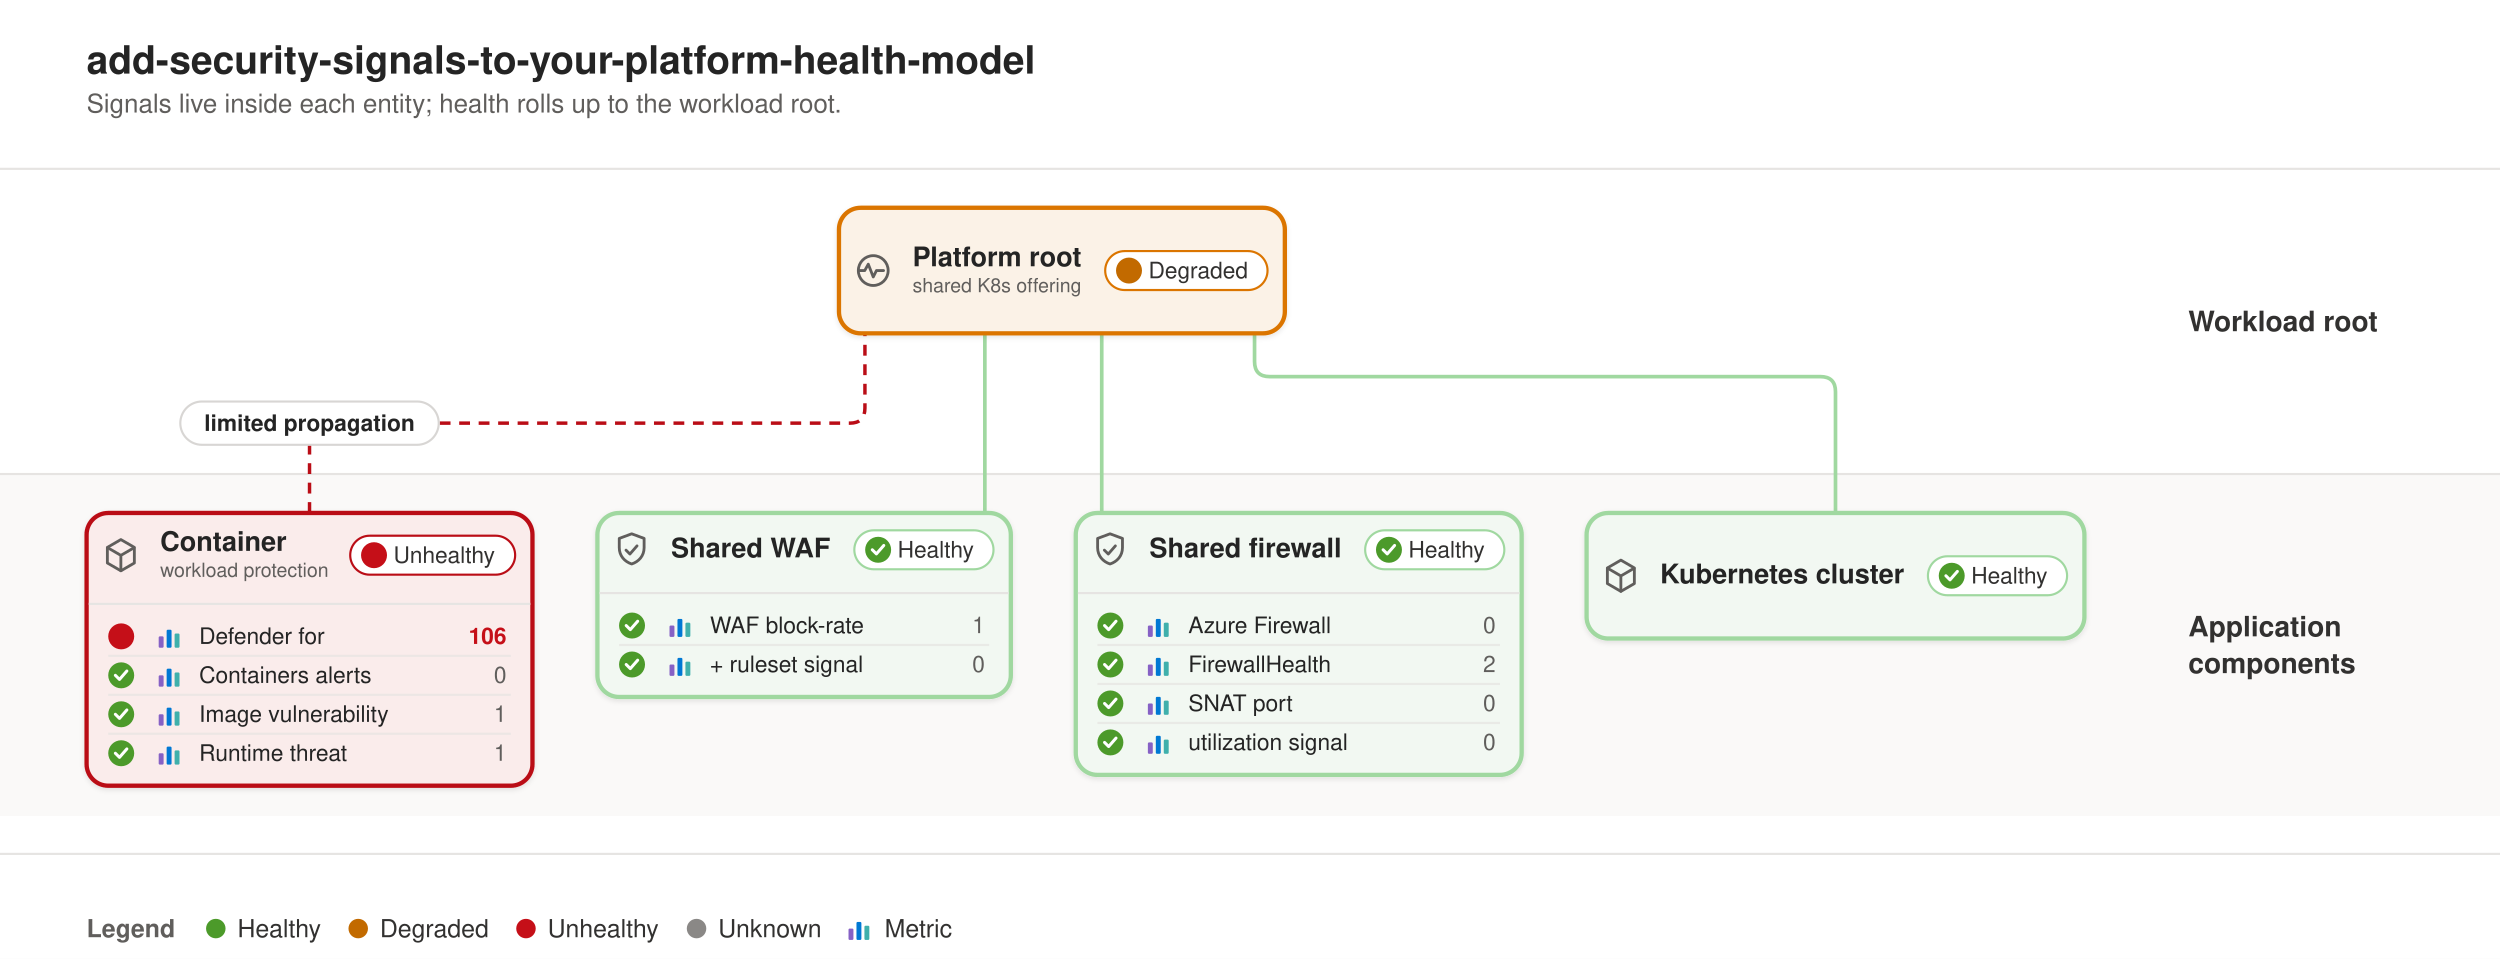
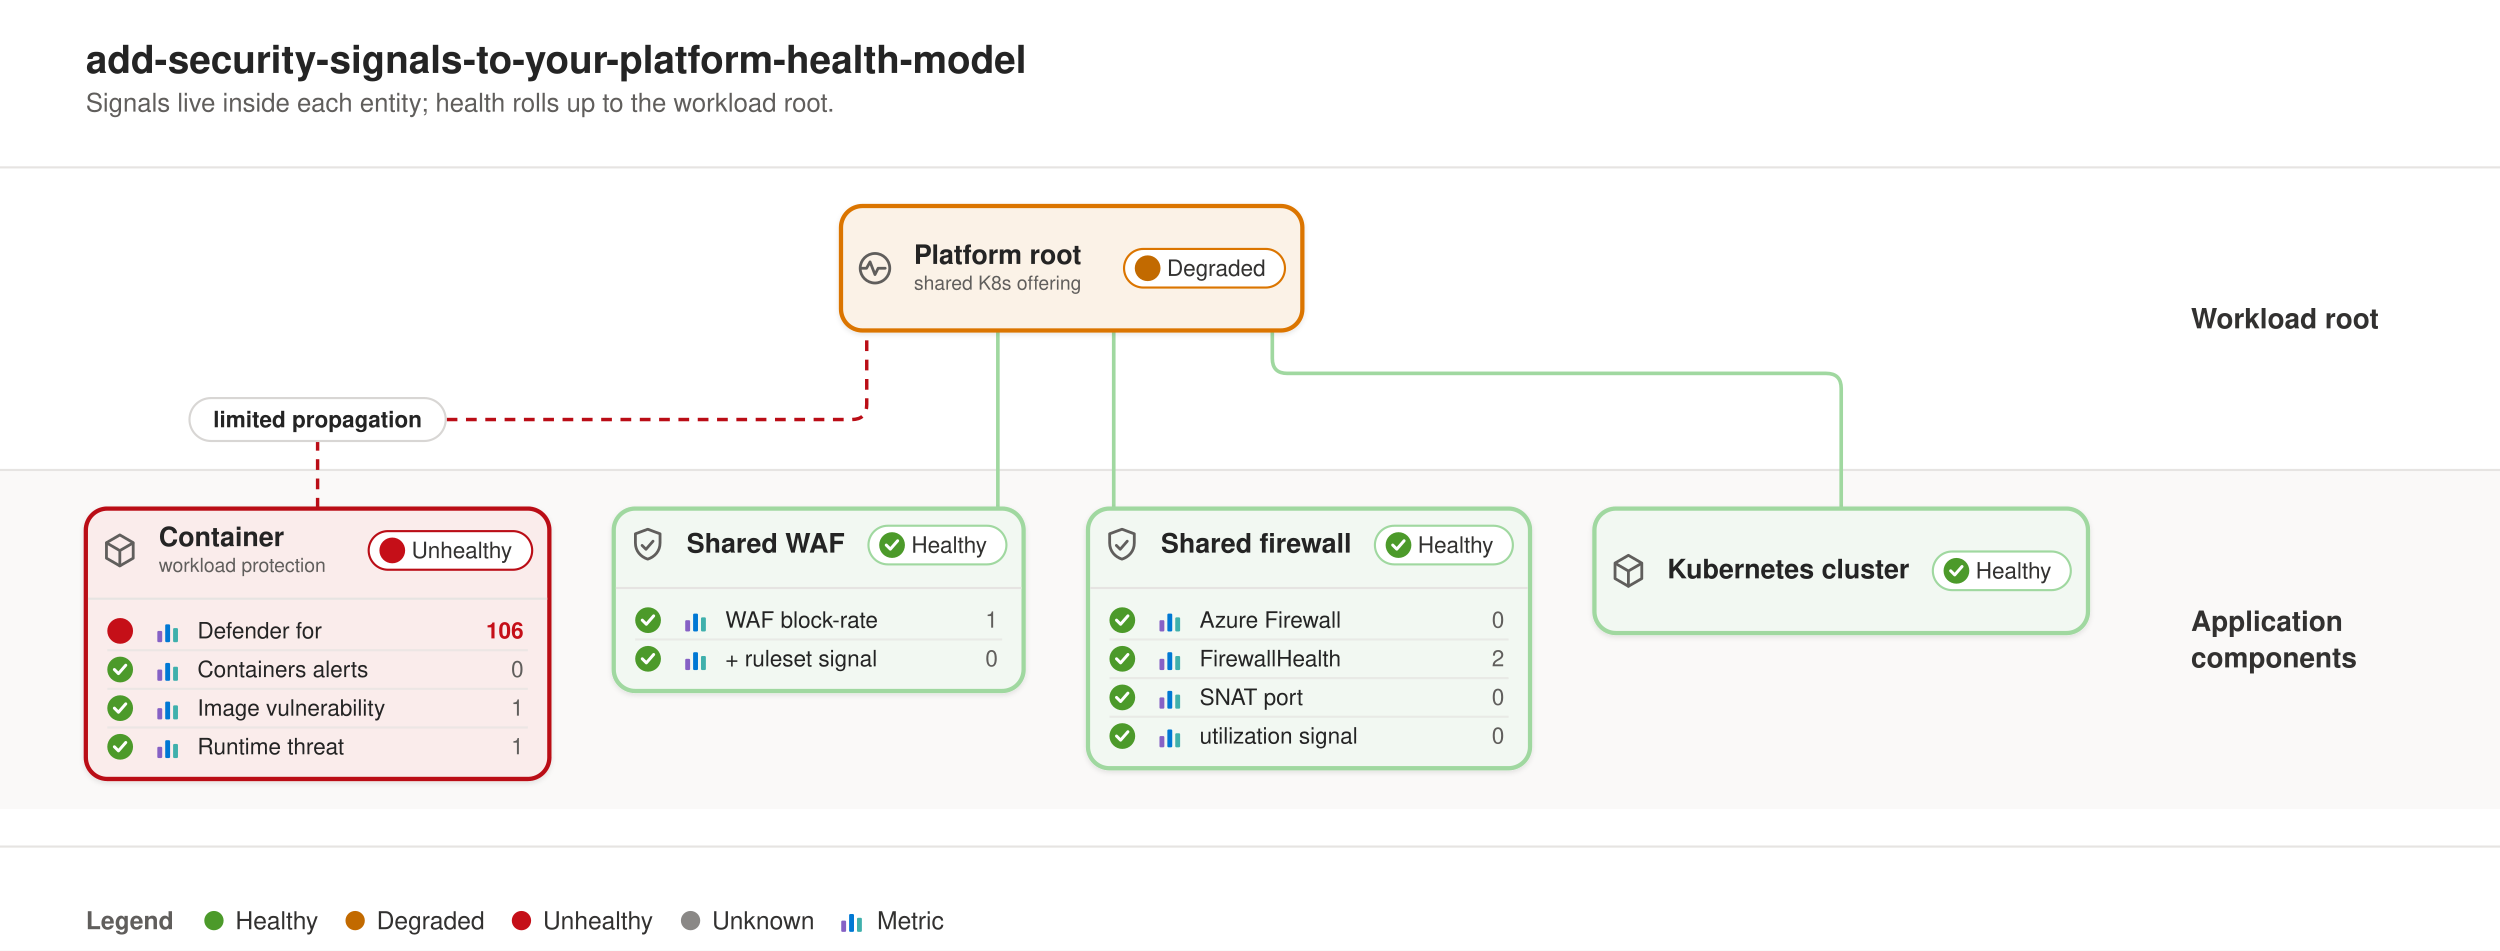
- <svg xmlns="http://www.w3.org/2000/svg" width="1155" height="443" viewBox="0 0 1155 443" font-family="Segoe UI, -apple-system, BlinkMacSystemFont, Helvetica, Arial, sans-serif">
+ <svg xmlns="http://www.w3.org/2000/svg" width="1165" height="443" viewBox="0 0 1165 443" font-family="Segoe UI, -apple-system, BlinkMacSystemFont, Helvetica, Arial, sans-serif">
  <defs>
    <filter id="cs" x="-20%" y="-20%" width="140%" height="140%">
      <feDropShadow dx="0" dy="1" stdDeviation="1.3" flood-color="#000" flood-opacity="0.1" />
    </filter>
  </defs>
-   <rect width="1155" height="443" fill="#ffffff" />
-   <rect x="0" y="78.0" width="1155" height="141.0" fill="#ffffff" />
-   <line x1="0" y1="78.0" x2="1155" y2="78.0" stroke="#e6e4e2" />
-   <text x="1011.0" y="153.0" font-size="13" font-weight="700" fill="#323130">Workload root</text>
-   <rect x="0" y="219.0" width="1155" height="158.0" fill="#faf9f8" />
-   <line x1="0" y1="219.0" x2="1155" y2="219.0" stroke="#e6e4e2" />
-   <text x="1011.0" y="294.0" font-size="13" font-weight="700" fill="#323130">Application</text>
-   <text x="1011.0" y="311.0" font-size="13" font-weight="700" fill="#323130">components</text>
-   <line x1="0" y1="394.5" x2="1155" y2="394.5" stroke="#e6e4e2" />
+   <rect width="1165" height="443" fill="#ffffff" />
+   <rect x="0" y="78.0" width="1165" height="141.0" fill="#ffffff" />
+   <line x1="0" y1="78.0" x2="1165" y2="78.0" stroke="#e6e4e2" />
+   <text x="1021.0" y="153.0" font-size="13" font-weight="700" fill="#323130">Workload root</text>
+   <rect x="0" y="219.0" width="1165" height="158.0" fill="#faf9f8" />
+   <line x1="0" y1="219.0" x2="1165" y2="219.0" stroke="#e6e4e2" />
+   <text x="1021.0" y="294.0" font-size="13" font-weight="700" fill="#323130">Application</text>
+   <text x="1021.0" y="311.0" font-size="13" font-weight="700" fill="#323130">components</text>
+   <line x1="0" y1="394.5" x2="1165" y2="394.5" stroke="#e6e4e2" />
  <text x="40" y="34" font-size="18" font-weight="700" fill="#242424">add-security-signals-to-your-platform-health-model</text>
  <text x="40" y="52" font-size="12" fill="#605e5c">Signals live inside each entity; health rolls up to the workload root.</text>
  <text x="40.0" y="433.0" font-size="11.5" font-weight="600" fill="#605e5c">Legend</text>
  <circle cx="99.7" cy="429.0" r="4.5" fill="#4c9a2a" />
  <text x="109.7" y="433.0" font-size="11.5" fill="#323130">Healthy</text>
  <circle cx="165.5" cy="429.0" r="4.5" fill="#c26a00" />
  <text x="175.5" y="433.0" font-size="11.5" fill="#323130">Degraded</text>
  <circle cx="243.0" cy="429.0" r="4.5" fill="#c50f18" />
  <text x="253.0" y="433.0" font-size="11.5" fill="#323130">Unhealthy</text>
  <circle cx="321.8" cy="429.0" r="4.5" fill="#8a8886" />
  <text x="331.8" y="433.0" font-size="11.5" fill="#323130">Unknown</text>
  <g transform="translate(390.7,422.0) scale(0.875)">
    <rect x="1.5" y="8" width="2.6" height="6" rx="0.6" fill="#8661c5" />
    <rect x="5.7" y="4.5" width="2.6" height="9.5" rx="0.6" fill="#0078D4" />
    <rect x="9.9" y="6.5" width="2.6" height="7.5" rx="0.6" fill="#3fb0ac" />
  </g>
  <text x="408.7" y="433.0" font-size="11.5" fill="#323130">Metric</text>
  <g transform="translate(40.0,0)">
    <g fill="none" stroke-linecap="butt" stroke-linejoin="round">
-       <path d="M415.0 237.0 L415.0 154.0" stroke="#a0d8a0" stroke-width="1.7" />
-       <path d="M469.0 237.0 L469.0 154.0" stroke="#a0d8a0" stroke-width="1.7" />
-       <path d="M808.0 237.0 L808.0 181.0 Q808.0 174.0 801.0 174.0 L546.6 174.0 Q539.6 174.0 539.6 167.0 L539.6 154.0" stroke="#a0d8a0" stroke-width="1.7" />
-       <path d="M103.0 237.0 L103.0 202.5 Q103.0 195.5 110.0 195.5 L352.6 195.5 Q359.6 195.5 359.6 188.5 L359.6 154.0" stroke="#ba0d16" stroke-width="1.6" stroke-dasharray="5 4" />
+       <path d="M425.0 237.0 L425.0 154.0" stroke="#a0d8a0" stroke-width="1.7" />
+       <path d="M479.0 237.0 L479.0 154.0" stroke="#a0d8a0" stroke-width="1.7" />
+       <path d="M818.0 237.0 L818.0 181.0 Q818.0 174.0 811.0 174.0 L559.9 174.0 Q552.9 174.0 552.9 167.0 L552.9 154.0" stroke="#a0d8a0" stroke-width="1.7" />
+       <path d="M108.0 237.0 L108.0 202.5 Q108.0 195.5 115.0 195.5 L356.9 195.5 Q363.9 195.5 363.9 188.5 L363.9 154.0" stroke="#ba0d16" stroke-width="1.6" stroke-dasharray="5 4" />
    </g>
    <g stroke="none">
-       <rect x="43.3" y="185.5" width="119.4" height="20" rx="10" fill="#ffffff" stroke="#d8d6d4" stroke-width="1" />
-       <text x="103.0" y="199.1" font-size="10.5" font-weight="600" fill="#242424" text-anchor="middle">limited propagation</text>
-     </g>
-     <g filter="url(#cs)">
-       <rect x="0.0" y="237.0" width="206" height="126" rx="10" fill="#faeceb" stroke="#ba0d16" stroke-width="2" />
+       <rect x="48.3" y="185.5" width="119.4" height="20" rx="10" fill="#ffffff" stroke="#d8d6d4" stroke-width="1" />
+       <text x="108.0" y="199.1" font-size="10.5" font-weight="600" fill="#242424" text-anchor="middle">limited propagation</text>
+     </g>
+     <g filter="url(#cs)">
+       <rect x="0.0" y="237.0" width="216" height="126" rx="10" fill="#faeceb" stroke="#ba0d16" stroke-width="2" />
    </g>
    <g transform="translate(6.0,246.66) scale(0.82)">
      <path d="M12 3.2l7.6 4.4v8.8L12 20.8l-7.6-4.4V7.6z" fill="none" stroke="#605e5c" stroke-width="1.6" stroke-linecap="round" stroke-linejoin="round" />
      <path d="M4.6 7.8l7.4 4.3 7.4-4.3M12 12.1v8.6" fill="none" stroke="#605e5c" stroke-width="1.6" stroke-linecap="round" stroke-linejoin="round" />
    </g>
    <text x="34.0" y="254.5" font-size="12.5" font-weight="600" fill="#242424">Container</text>
    <text x="34.0" y="266.5" font-size="9" fill="#605e5c">workload protection</text>
-     <rect x="121.8" y="247.50" width="76.2" height="18" rx="9" fill="#ffffff" stroke="#ba0d16" stroke-width="1" />
-     <circle cx="132.8" cy="256.5" r="6" fill="#c50f18" />
-     <text x="141.8" y="260.07" font-size="10.5" fill="#323130">Unhealthy</text>
-     <line x1="1.0" y1="279.0" x2="205.0" y2="279.0" stroke="#e6e4e2" />
+     <rect x="131.8" y="247.50" width="76.2" height="18" rx="9" fill="#ffffff" stroke="#ba0d16" stroke-width="1" />
+     <circle cx="142.8" cy="256.5" r="6" fill="#c50f18" />
+     <text x="151.8" y="260.07" font-size="10.5" fill="#323130">Unhealthy</text>
+     <line x1="1.0" y1="279.0" x2="215.0" y2="279.0" stroke="#e6e4e2" />
    <circle cx="16.0" cy="294.0" r="6" fill="#c50f18" />
    <g transform="translate(32.0,287.0) scale(0.875)">
      <rect x="1.5" y="8" width="2.6" height="6" rx="0.6" fill="#8661c5" />
      <rect x="5.7" y="4.5" width="2.6" height="9.5" rx="0.6" fill="#0078D4" />
      <rect x="9.9" y="6.5" width="2.6" height="7.5" rx="0.6" fill="#3fb0ac" />
    </g>
    <text x="52.0" y="297.5" font-size="10.5" fill="#242424">Defender for</text>
-     <text x="194.0" y="297.5" font-size="10.5" font-weight="600" fill="#c50f18" text-anchor="end">106</text>
-     <line x1="10.0" y1="303.0" x2="196.0" y2="303.0" stroke="#e6e4e2" stroke-opacity="0.7" />
+     <text x="204.0" y="297.5" font-size="10.5" font-weight="600" fill="#c50f18" text-anchor="end">106</text>
+     <line x1="10.0" y1="303.0" x2="206.0" y2="303.0" stroke="#e6e4e2" stroke-opacity="0.7" />
    <circle cx="16.0" cy="312.0" r="6" fill="#4c9a2a" />
    <path d="M13.3 312.0 l1.9 1.9 l3.4 -3.9" fill="none" stroke="#ffffff" stroke-width="1.4" stroke-linecap="round" stroke-linejoin="round" />
    <g transform="translate(32.0,305.0) scale(0.875)">
      <rect x="1.5" y="8" width="2.6" height="6" rx="0.6" fill="#8661c5" />
      <rect x="5.7" y="4.5" width="2.6" height="9.5" rx="0.6" fill="#0078D4" />
      <rect x="9.9" y="6.5" width="2.6" height="7.5" rx="0.6" fill="#3fb0ac" />
    </g>
    <text x="52.0" y="315.5" font-size="10.5" fill="#242424">Containers alerts</text>
-     <text x="194.0" y="315.5" font-size="10.5" font-weight="400" fill="#605e5c" text-anchor="end">0</text>
-     <line x1="10.0" y1="321.0" x2="196.0" y2="321.0" stroke="#e6e4e2" stroke-opacity="0.7" />
+     <text x="204.0" y="315.5" font-size="10.5" font-weight="400" fill="#605e5c" text-anchor="end">0</text>
+     <line x1="10.0" y1="321.0" x2="206.0" y2="321.0" stroke="#e6e4e2" stroke-opacity="0.7" />
    <circle cx="16.0" cy="330.0" r="6" fill="#4c9a2a" />
    <path d="M13.3 330.0 l1.9 1.9 l3.4 -3.9" fill="none" stroke="#ffffff" stroke-width="1.4" stroke-linecap="round" stroke-linejoin="round" />
    <g transform="translate(32.0,323.0) scale(0.875)">
      <rect x="1.5" y="8" width="2.6" height="6" rx="0.6" fill="#8661c5" />
      <rect x="5.7" y="4.5" width="2.6" height="9.5" rx="0.6" fill="#0078D4" />
      <rect x="9.9" y="6.5" width="2.6" height="7.5" rx="0.6" fill="#3fb0ac" />
    </g>
    <text x="52.0" y="333.5" font-size="10.5" fill="#242424">Image vulnerability</text>
-     <text x="194.0" y="333.5" font-size="10.5" font-weight="400" fill="#605e5c" text-anchor="end">1</text>
-     <line x1="10.0" y1="339.0" x2="196.0" y2="339.0" stroke="#e6e4e2" stroke-opacity="0.7" />
+     <text x="204.0" y="333.5" font-size="10.5" font-weight="400" fill="#605e5c" text-anchor="end">1</text>
+     <line x1="10.0" y1="339.0" x2="206.0" y2="339.0" stroke="#e6e4e2" stroke-opacity="0.7" />
    <circle cx="16.0" cy="348.0" r="6" fill="#4c9a2a" />
    <path d="M13.3 348.0 l1.9 1.9 l3.4 -3.9" fill="none" stroke="#ffffff" stroke-width="1.4" stroke-linecap="round" stroke-linejoin="round" />
    <g transform="translate(32.0,341.0) scale(0.875)">
      <rect x="1.5" y="8" width="2.6" height="6" rx="0.6" fill="#8661c5" />
      <rect x="5.7" y="4.5" width="2.6" height="9.5" rx="0.6" fill="#0078D4" />
      <rect x="9.9" y="6.5" width="2.6" height="7.5" rx="0.6" fill="#3fb0ac" />
    </g>
    <text x="52.0" y="351.5" font-size="10.5" fill="#242424">Runtime threat</text>
-     <text x="194.0" y="351.5" font-size="10.5" font-weight="400" fill="#605e5c" text-anchor="end">1</text>
-     <g filter="url(#cs)">
-       <rect x="236.0" y="237.0" width="191" height="85" rx="10" fill="#f2f8f2" stroke="#a0d8a0" stroke-width="2" />
-     </g>
-     <g transform="translate(242.0,244.16) scale(0.82)">
+     <text x="204.0" y="351.5" font-size="10.5" font-weight="400" fill="#605e5c" text-anchor="end">1</text>
+     <g filter="url(#cs)">
+       <rect x="246.0" y="237.0" width="191" height="85" rx="10" fill="#f2f8f2" stroke="#a0d8a0" stroke-width="2" />
+     </g>
+     <g transform="translate(252.0,244.16) scale(0.82)">
      <path d="M12 3l7 2.6v5.2c0 4.6-3 7.9-7 9.2-4-1.3-7-4.6-7-9.2V5.6z" fill="none" stroke="#605e5c" stroke-width="1.6" stroke-linecap="round" stroke-linejoin="round" />
      <path d="M8.8 12.2l2.2 2.2 4-4.6" fill="none" stroke="#605e5c" stroke-width="1.6" stroke-linecap="round" stroke-linejoin="round" />
    </g>
-     <text x="270.0" y="257.5" font-size="12.5" font-weight="600" fill="#242424">Shared WAF</text>
-     <rect x="354.7" y="245.00" width="64.3" height="18" rx="9" fill="#ffffff" stroke="#a0d8a0" stroke-width="1" />
-     <circle cx="365.7" cy="254.0" r="6" fill="#4c9a2a" />
-     <path d="M363.0 254.0 l1.9 1.9 l3.4 -3.9" fill="none" stroke="#ffffff" stroke-width="1.4" stroke-linecap="round" stroke-linejoin="round" />
-     <text x="374.7" y="257.57" font-size="10.5" fill="#323130">Healthy</text>
-     <line x1="237.0" y1="274.0" x2="426.0" y2="274.0" stroke="#e6e4e2" />
-     <circle cx="252.0" cy="289.0" r="6" fill="#4c9a2a" />
-     <path d="M249.3 289.0 l1.9 1.9 l3.4 -3.9" fill="none" stroke="#ffffff" stroke-width="1.4" stroke-linecap="round" stroke-linejoin="round" />
-     <g transform="translate(268.0,282.0) scale(0.875)">
-       <rect x="1.5" y="8" width="2.6" height="6" rx="0.6" fill="#8661c5" />
-       <rect x="5.7" y="4.5" width="2.6" height="9.5" rx="0.6" fill="#0078D4" />
-       <rect x="9.9" y="6.5" width="2.6" height="7.5" rx="0.6" fill="#3fb0ac" />
-     </g>
-     <text x="288.0" y="292.5" font-size="10.5" fill="#242424">WAF block-rate</text>
-     <text x="415.0" y="292.5" font-size="10.5" font-weight="400" fill="#605e5c" text-anchor="end">1</text>
-     <line x1="246.0" y1="298.0" x2="417.0" y2="298.0" stroke="#e6e4e2" stroke-opacity="0.7" />
-     <circle cx="252.0" cy="307.0" r="6" fill="#4c9a2a" />
-     <path d="M249.3 307.0 l1.9 1.9 l3.4 -3.9" fill="none" stroke="#ffffff" stroke-width="1.4" stroke-linecap="round" stroke-linejoin="round" />
-     <g transform="translate(268.0,300.0) scale(0.875)">
-       <rect x="1.5" y="8" width="2.6" height="6" rx="0.6" fill="#8661c5" />
-       <rect x="5.7" y="4.5" width="2.6" height="9.5" rx="0.6" fill="#0078D4" />
-       <rect x="9.9" y="6.5" width="2.6" height="7.5" rx="0.6" fill="#3fb0ac" />
-     </g>
-     <text x="288.0" y="310.5" font-size="10.5" fill="#242424">+ ruleset signal</text>
-     <text x="415.0" y="310.5" font-size="10.5" font-weight="400" fill="#605e5c" text-anchor="end">0</text>
-     <g filter="url(#cs)">
-       <rect x="457.0" y="237.0" width="206" height="121" rx="10" fill="#f2f8f2" stroke="#a0d8a0" stroke-width="2" />
-     </g>
-     <g transform="translate(463.0,244.16) scale(0.82)">
+     <text x="280.0" y="257.5" font-size="12.5" font-weight="600" fill="#242424">Shared WAF</text>
+     <rect x="364.7" y="245.00" width="64.3" height="18" rx="9" fill="#ffffff" stroke="#a0d8a0" stroke-width="1" />
+     <circle cx="375.7" cy="254.0" r="6" fill="#4c9a2a" />
+     <path d="M373.0 254.0 l1.9 1.9 l3.4 -3.9" fill="none" stroke="#ffffff" stroke-width="1.4" stroke-linecap="round" stroke-linejoin="round" />
+     <text x="384.7" y="257.57" font-size="10.5" fill="#323130">Healthy</text>
+     <line x1="247.0" y1="274.0" x2="436.0" y2="274.0" stroke="#e6e4e2" />
+     <circle cx="262.0" cy="289.0" r="6" fill="#4c9a2a" />
+     <path d="M259.3 289.0 l1.9 1.9 l3.4 -3.9" fill="none" stroke="#ffffff" stroke-width="1.4" stroke-linecap="round" stroke-linejoin="round" />
+     <g transform="translate(278.0,282.0) scale(0.875)">
+       <rect x="1.5" y="8" width="2.6" height="6" rx="0.6" fill="#8661c5" />
+       <rect x="5.7" y="4.5" width="2.6" height="9.5" rx="0.6" fill="#0078D4" />
+       <rect x="9.9" y="6.5" width="2.6" height="7.5" rx="0.6" fill="#3fb0ac" />
+     </g>
+     <text x="298.0" y="292.5" font-size="10.5" fill="#242424">WAF block-rate</text>
+     <text x="425.0" y="292.5" font-size="10.5" font-weight="400" fill="#605e5c" text-anchor="end">1</text>
+     <line x1="256.0" y1="298.0" x2="427.0" y2="298.0" stroke="#e6e4e2" stroke-opacity="0.7" />
+     <circle cx="262.0" cy="307.0" r="6" fill="#4c9a2a" />
+     <path d="M259.3 307.0 l1.9 1.9 l3.4 -3.9" fill="none" stroke="#ffffff" stroke-width="1.4" stroke-linecap="round" stroke-linejoin="round" />
+     <g transform="translate(278.0,300.0) scale(0.875)">
+       <rect x="1.5" y="8" width="2.6" height="6" rx="0.6" fill="#8661c5" />
+       <rect x="5.7" y="4.5" width="2.6" height="9.5" rx="0.6" fill="#0078D4" />
+       <rect x="9.9" y="6.5" width="2.6" height="7.5" rx="0.6" fill="#3fb0ac" />
+     </g>
+     <text x="298.0" y="310.5" font-size="10.5" fill="#242424">+ ruleset signal</text>
+     <text x="425.0" y="310.5" font-size="10.5" font-weight="400" fill="#605e5c" text-anchor="end">0</text>
+     <g filter="url(#cs)">
+       <rect x="467.0" y="237.0" width="206" height="121" rx="10" fill="#f2f8f2" stroke="#a0d8a0" stroke-width="2" />
+     </g>
+     <g transform="translate(473.0,244.16) scale(0.82)">
      <path d="M12 3l7 2.6v5.2c0 4.6-3 7.9-7 9.2-4-1.3-7-4.6-7-9.2V5.6z" fill="none" stroke="#605e5c" stroke-width="1.6" stroke-linecap="round" stroke-linejoin="round" />
      <path d="M8.8 12.2l2.2 2.2 4-4.6" fill="none" stroke="#605e5c" stroke-width="1.6" stroke-linecap="round" stroke-linejoin="round" />
    </g>
-     <text x="491.0" y="257.5" font-size="12.5" font-weight="600" fill="#242424">Shared firewall</text>
-     <rect x="590.7" y="245.00" width="64.3" height="18" rx="9" fill="#ffffff" stroke="#a0d8a0" stroke-width="1" />
-     <circle cx="601.7" cy="254.0" r="6" fill="#4c9a2a" />
-     <path d="M599.0 254.0 l1.9 1.9 l3.4 -3.9" fill="none" stroke="#ffffff" stroke-width="1.4" stroke-linecap="round" stroke-linejoin="round" />
-     <text x="610.7" y="257.57" font-size="10.5" fill="#323130">Healthy</text>
-     <line x1="458.0" y1="274.0" x2="662.0" y2="274.0" stroke="#e6e4e2" />
-     <circle cx="473.0" cy="289.0" r="6" fill="#4c9a2a" />
-     <path d="M470.3 289.0 l1.9 1.9 l3.4 -3.9" fill="none" stroke="#ffffff" stroke-width="1.4" stroke-linecap="round" stroke-linejoin="round" />
-     <g transform="translate(489.0,282.0) scale(0.875)">
-       <rect x="1.5" y="8" width="2.6" height="6" rx="0.6" fill="#8661c5" />
-       <rect x="5.7" y="4.5" width="2.6" height="9.5" rx="0.6" fill="#0078D4" />
-       <rect x="9.9" y="6.5" width="2.6" height="7.5" rx="0.6" fill="#3fb0ac" />
-     </g>
-     <text x="509.0" y="292.5" font-size="10.5" fill="#242424">Azure Firewall</text>
-     <text x="651.0" y="292.5" font-size="10.5" font-weight="400" fill="#605e5c" text-anchor="end">0</text>
-     <line x1="467.0" y1="298.0" x2="653.0" y2="298.0" stroke="#e6e4e2" stroke-opacity="0.7" />
-     <circle cx="473.0" cy="307.0" r="6" fill="#4c9a2a" />
-     <path d="M470.3 307.0 l1.9 1.9 l3.4 -3.9" fill="none" stroke="#ffffff" stroke-width="1.4" stroke-linecap="round" stroke-linejoin="round" />
-     <g transform="translate(489.0,300.0) scale(0.875)">
-       <rect x="1.5" y="8" width="2.6" height="6" rx="0.6" fill="#8661c5" />
-       <rect x="5.7" y="4.5" width="2.6" height="9.5" rx="0.6" fill="#0078D4" />
-       <rect x="9.9" y="6.5" width="2.6" height="7.5" rx="0.6" fill="#3fb0ac" />
-     </g>
-     <text x="509.0" y="310.5" font-size="10.5" fill="#242424">FirewallHealth</text>
-     <text x="651.0" y="310.5" font-size="10.5" font-weight="400" fill="#605e5c" text-anchor="end">2</text>
-     <line x1="467.0" y1="316.0" x2="653.0" y2="316.0" stroke="#e6e4e2" stroke-opacity="0.7" />
-     <circle cx="473.0" cy="325.0" r="6" fill="#4c9a2a" />
-     <path d="M470.3 325.0 l1.9 1.9 l3.4 -3.9" fill="none" stroke="#ffffff" stroke-width="1.4" stroke-linecap="round" stroke-linejoin="round" />
-     <g transform="translate(489.0,318.0) scale(0.875)">
-       <rect x="1.5" y="8" width="2.6" height="6" rx="0.6" fill="#8661c5" />
-       <rect x="5.7" y="4.5" width="2.6" height="9.5" rx="0.6" fill="#0078D4" />
-       <rect x="9.9" y="6.5" width="2.6" height="7.5" rx="0.6" fill="#3fb0ac" />
-     </g>
-     <text x="509.0" y="328.5" font-size="10.5" fill="#242424">SNAT port</text>
-     <text x="651.0" y="328.5" font-size="10.5" font-weight="400" fill="#605e5c" text-anchor="end">0</text>
-     <line x1="467.0" y1="334.0" x2="653.0" y2="334.0" stroke="#e6e4e2" stroke-opacity="0.7" />
-     <circle cx="473.0" cy="343.0" r="6" fill="#4c9a2a" />
-     <path d="M470.3 343.0 l1.9 1.9 l3.4 -3.9" fill="none" stroke="#ffffff" stroke-width="1.4" stroke-linecap="round" stroke-linejoin="round" />
-     <g transform="translate(489.0,336.0) scale(0.875)">
-       <rect x="1.5" y="8" width="2.6" height="6" rx="0.6" fill="#8661c5" />
-       <rect x="5.7" y="4.5" width="2.6" height="9.5" rx="0.6" fill="#0078D4" />
-       <rect x="9.9" y="6.5" width="2.6" height="7.5" rx="0.6" fill="#3fb0ac" />
-     </g>
-     <text x="509.0" y="346.5" font-size="10.5" fill="#242424">utilization signal</text>
-     <text x="651.0" y="346.5" font-size="10.5" font-weight="400" fill="#605e5c" text-anchor="end">0</text>
-     <g filter="url(#cs)">
-       <rect x="693.0" y="237.0" width="230" height="58" rx="10" fill="#f2f8f2" stroke="#a0d8a0" stroke-width="2" />
-     </g>
-     <g transform="translate(699.0,256.16) scale(0.82)">
+     <text x="501.0" y="257.5" font-size="12.5" font-weight="600" fill="#242424">Shared firewall</text>
+     <rect x="600.7" y="245.00" width="64.3" height="18" rx="9" fill="#ffffff" stroke="#a0d8a0" stroke-width="1" />
+     <circle cx="611.7" cy="254.0" r="6" fill="#4c9a2a" />
+     <path d="M609.0 254.0 l1.9 1.9 l3.4 -3.9" fill="none" stroke="#ffffff" stroke-width="1.4" stroke-linecap="round" stroke-linejoin="round" />
+     <text x="620.7" y="257.57" font-size="10.5" fill="#323130">Healthy</text>
+     <line x1="468.0" y1="274.0" x2="672.0" y2="274.0" stroke="#e6e4e2" />
+     <circle cx="483.0" cy="289.0" r="6" fill="#4c9a2a" />
+     <path d="M480.3 289.0 l1.9 1.9 l3.4 -3.9" fill="none" stroke="#ffffff" stroke-width="1.4" stroke-linecap="round" stroke-linejoin="round" />
+     <g transform="translate(499.0,282.0) scale(0.875)">
+       <rect x="1.5" y="8" width="2.6" height="6" rx="0.6" fill="#8661c5" />
+       <rect x="5.7" y="4.5" width="2.6" height="9.5" rx="0.6" fill="#0078D4" />
+       <rect x="9.9" y="6.5" width="2.6" height="7.5" rx="0.6" fill="#3fb0ac" />
+     </g>
+     <text x="519.0" y="292.5" font-size="10.5" fill="#242424">Azure Firewall</text>
+     <text x="661.0" y="292.5" font-size="10.5" font-weight="400" fill="#605e5c" text-anchor="end">0</text>
+     <line x1="477.0" y1="298.0" x2="663.0" y2="298.0" stroke="#e6e4e2" stroke-opacity="0.7" />
+     <circle cx="483.0" cy="307.0" r="6" fill="#4c9a2a" />
+     <path d="M480.3 307.0 l1.9 1.9 l3.4 -3.9" fill="none" stroke="#ffffff" stroke-width="1.4" stroke-linecap="round" stroke-linejoin="round" />
+     <g transform="translate(499.0,300.0) scale(0.875)">
+       <rect x="1.5" y="8" width="2.6" height="6" rx="0.6" fill="#8661c5" />
+       <rect x="5.7" y="4.5" width="2.6" height="9.5" rx="0.6" fill="#0078D4" />
+       <rect x="9.9" y="6.5" width="2.6" height="7.5" rx="0.6" fill="#3fb0ac" />
+     </g>
+     <text x="519.0" y="310.5" font-size="10.5" fill="#242424">FirewallHealth</text>
+     <text x="661.0" y="310.5" font-size="10.5" font-weight="400" fill="#605e5c" text-anchor="end">2</text>
+     <line x1="477.0" y1="316.0" x2="663.0" y2="316.0" stroke="#e6e4e2" stroke-opacity="0.7" />
+     <circle cx="483.0" cy="325.0" r="6" fill="#4c9a2a" />
+     <path d="M480.3 325.0 l1.9 1.9 l3.4 -3.9" fill="none" stroke="#ffffff" stroke-width="1.4" stroke-linecap="round" stroke-linejoin="round" />
+     <g transform="translate(499.0,318.0) scale(0.875)">
+       <rect x="1.5" y="8" width="2.6" height="6" rx="0.6" fill="#8661c5" />
+       <rect x="5.7" y="4.5" width="2.6" height="9.5" rx="0.6" fill="#0078D4" />
+       <rect x="9.9" y="6.5" width="2.6" height="7.5" rx="0.6" fill="#3fb0ac" />
+     </g>
+     <text x="519.0" y="328.5" font-size="10.5" fill="#242424">SNAT port</text>
+     <text x="661.0" y="328.5" font-size="10.5" font-weight="400" fill="#605e5c" text-anchor="end">0</text>
+     <line x1="477.0" y1="334.0" x2="663.0" y2="334.0" stroke="#e6e4e2" stroke-opacity="0.7" />
+     <circle cx="483.0" cy="343.0" r="6" fill="#4c9a2a" />
+     <path d="M480.3 343.0 l1.9 1.9 l3.4 -3.9" fill="none" stroke="#ffffff" stroke-width="1.4" stroke-linecap="round" stroke-linejoin="round" />
+     <g transform="translate(499.0,336.0) scale(0.875)">
+       <rect x="1.5" y="8" width="2.6" height="6" rx="0.6" fill="#8661c5" />
+       <rect x="5.7" y="4.5" width="2.6" height="9.5" rx="0.6" fill="#0078D4" />
+       <rect x="9.9" y="6.5" width="2.6" height="7.5" rx="0.6" fill="#3fb0ac" />
+     </g>
+     <text x="519.0" y="346.5" font-size="10.5" fill="#242424">utilization signal</text>
+     <text x="661.0" y="346.5" font-size="10.5" font-weight="400" fill="#605e5c" text-anchor="end">0</text>
+     <g filter="url(#cs)">
+       <rect x="703.0" y="237.0" width="230" height="58" rx="10" fill="#f2f8f2" stroke="#a0d8a0" stroke-width="2" />
+     </g>
+     <g transform="translate(709.0,256.16) scale(0.82)">
      <path d="M12 3.2l7.6 4.4v8.8L12 20.8l-7.6-4.4V7.6z" fill="none" stroke="#605e5c" stroke-width="1.6" stroke-linecap="round" stroke-linejoin="round" />
      <path d="M4.6 7.8l7.4 4.3 7.4-4.3M12 12.1v8.6" fill="none" stroke="#605e5c" stroke-width="1.6" stroke-linecap="round" stroke-linejoin="round" />
    </g>
-     <text x="727.0" y="269.5" font-size="12.5" font-weight="600" fill="#242424">Kubernetes cluster</text>
-     <rect x="850.7" y="257.00" width="64.3" height="18" rx="9" fill="#ffffff" stroke="#a0d8a0" stroke-width="1" />
-     <circle cx="861.7" cy="266.0" r="6" fill="#4c9a2a" />
-     <path d="M859.0 266.0 l1.9 1.9 l3.4 -3.9" fill="none" stroke="#ffffff" stroke-width="1.4" stroke-linecap="round" stroke-linejoin="round" />
-     <text x="870.7" y="269.57" font-size="10.5" fill="#323130">Healthy</text>
-     <g filter="url(#cs)">
-       <rect x="347.6" y="96.0" width="206" height="58" rx="10" fill="#fbf2e7" stroke="#db7500" stroke-width="2" />
-     </g>
-     <g transform="translate(353.6,115.16) scale(0.82)">
+     <text x="737.0" y="269.5" font-size="12.5" font-weight="600" fill="#242424">Kubernetes cluster</text>
+     <rect x="860.7" y="257.00" width="64.3" height="18" rx="9" fill="#ffffff" stroke="#a0d8a0" stroke-width="1" />
+     <circle cx="871.7" cy="266.0" r="6" fill="#4c9a2a" />
+     <path d="M869.0 266.0 l1.9 1.9 l3.4 -3.9" fill="none" stroke="#ffffff" stroke-width="1.4" stroke-linecap="round" stroke-linejoin="round" />
+     <text x="880.7" y="269.57" font-size="10.5" fill="#323130">Healthy</text>
+     <g filter="url(#cs)">
+       <rect x="351.9" y="96.0" width="215" height="58" rx="10" fill="#fbf2e7" stroke="#db7500" stroke-width="2" />
+     </g>
+     <g transform="translate(357.9,115.16) scale(0.82)">
      <circle cx="12" cy="12" r="8.4" fill="none" stroke="#605e5c" stroke-width="1.6" stroke-linecap="round" stroke-linejoin="round" />
      <path d="M4.2 12h3l2-3.6 2.8 7.2 1.8-3.6h4" fill="none" stroke="#605e5c" stroke-width="1.6" stroke-linecap="round" stroke-linejoin="round" />
    </g>
-     <text x="381.6" y="123.0" font-size="12.5" font-weight="600" fill="#242424">Platform root</text>
-     <text x="381.6" y="135.0" font-size="9" fill="#605e5c">shared K8s offering</text>
-     <rect x="470.6" y="116.00" width="75.0" height="18" rx="9" fill="#ffffff" stroke="#db7500" stroke-width="1" />
-     <circle cx="481.6" cy="125.0" r="6" fill="#c26a00" />
-     <text x="490.6" y="128.57" font-size="10.5" fill="#323130">Degraded</text>
+     <text x="385.9" y="123.0" font-size="12.5" font-weight="600" fill="#242424">Platform root</text>
+     <text x="385.9" y="135.0" font-size="9" fill="#605e5c">shared K8s offering</text>
+     <rect x="483.8" y="116.00" width="75.0" height="18" rx="9" fill="#ffffff" stroke="#db7500" stroke-width="1" />
+     <circle cx="494.8" cy="125.0" r="6" fill="#c26a00" />
+     <text x="503.8" y="128.57" font-size="10.5" fill="#323130">Degraded</text>
  </g>
</svg>
